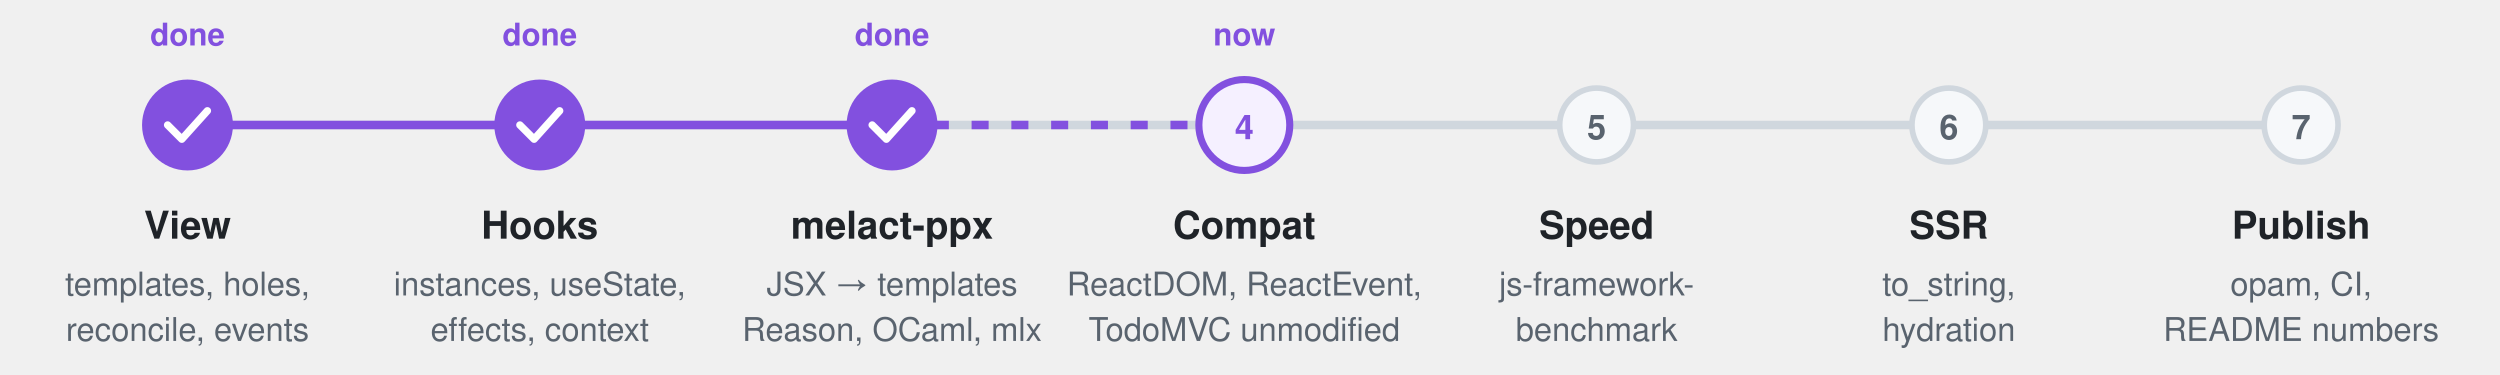
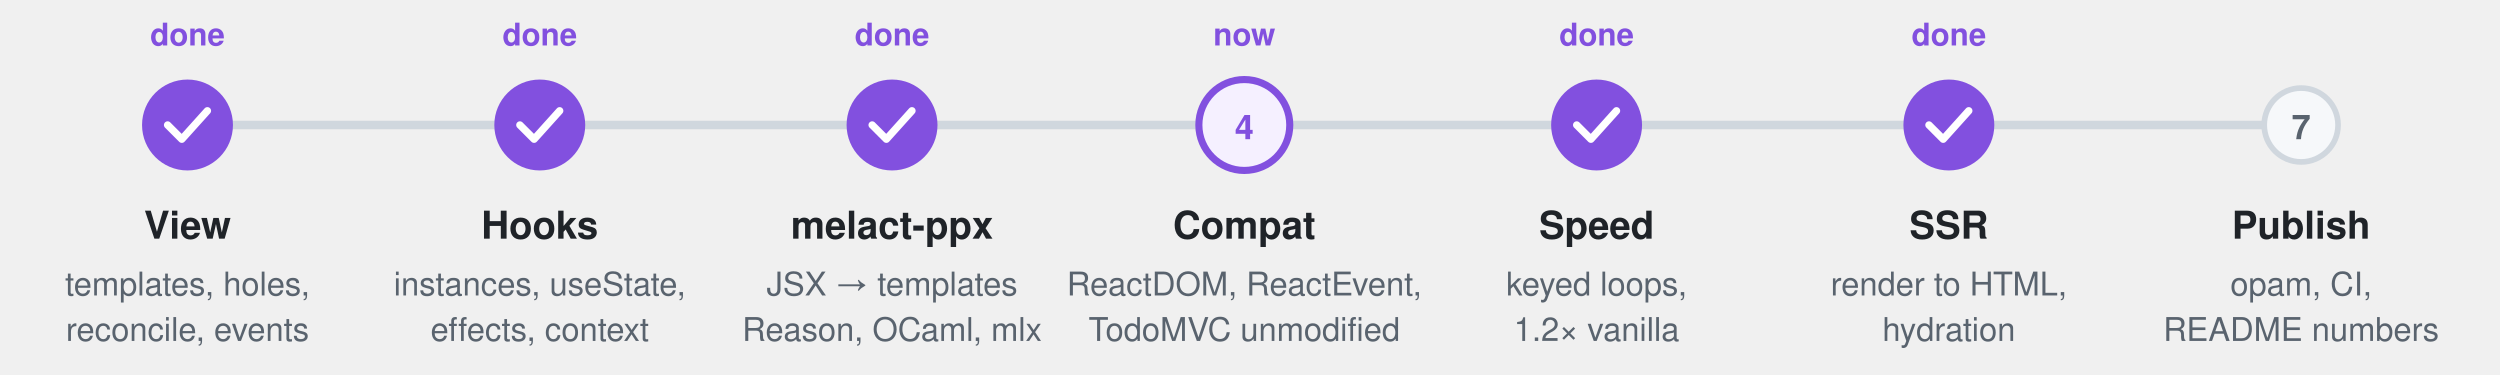
- <svg xmlns="http://www.w3.org/2000/svg" viewBox="0 0 880 132" width="880" height="132" role="img" aria-label="Roadmap: View, hooks and melact-ppx done; compatibility in progress; then speed, SSR, publish">
+ <svg xmlns="http://www.w3.org/2000/svg" viewBox="0 0 880 132" width="880" height="132" role="img" aria-label="Roadmap: View, hooks, melact-ppx, speed and server rendering with hydration done; compatibility in progress; publishing next">
  <style>text { font-family: -apple-system, BlinkMacSystemFont, 'Segoe UI', Helvetica, Arial, sans-serif; fill: #1f2328; }.mono { font-family: ui-monospace, SFMono-Regular, Menlo, Consolas, monospace; white-space: pre; }.muted { fill: #59636e; } .faint { fill: #8c959f; }.accent { fill: #8250df; } .green { fill: #1a7f37; }.orange { fill: #bc4c00; } .blue { fill: #0969da; }.flow { stroke-dasharray: 6 8; animation: flow 1.1s linear infinite; }@keyframes flow { to { stroke-dashoffset: -28; } }.pulse { animation: pulse 2.2s ease-in-out infinite; }@keyframes pulse { 0%, 100% { opacity: 1; } 50% { opacity: 0.35; } }@media (prefers-reduced-motion: reduce) { .flow, .pulse { animation: none; } }</style>
  <defs>
    <marker id="arrow-muted" viewBox="0 0 10 10" refX="9" refY="5" markerWidth="7" markerHeight="7" orient="auto-start-reverse">
      <path d="M0,0 L10,5 L0,10 z" fill="#59636e" />
    </marker>
    <marker id="arrow-accent" viewBox="0 0 10 10" refX="9" refY="5" markerWidth="7" markerHeight="7" orient="auto-start-reverse">
      <path d="M0,0 L10,5 L0,10 z" fill="#8250df" />
    </marker>
    <marker id="arrow-green" viewBox="0 0 10 10" refX="9" refY="5" markerWidth="7" markerHeight="7" orient="auto-start-reverse">
      <path d="M0,0 L10,5 L0,10 z" fill="#1a7f37" />
    </marker>
    <marker id="arrow-orange" viewBox="0 0 10 10" refX="9" refY="5" markerWidth="7" markerHeight="7" orient="auto-start-reverse">
      <path d="M0,0 L10,5 L0,10 z" fill="#bc4c00" />
    </marker>
    <marker id="arrow-blue" viewBox="0 0 10 10" refX="9" refY="5" markerWidth="7" markerHeight="7" orient="auto-start-reverse">
      <path d="M0,0 L10,5 L0,10 z" fill="#0969da" />
    </marker>
    <filter id="lift" x="-5%" y="-5%" width="110%" height="125%">
      <feDropShadow dx="0" dy="2" stdDeviation="3" flood-color="#1f2328" flood-opacity="0.10" />
    </filter>
    <linearGradient id="glow" x1="0" y1="0" x2="1" y2="0">
      <stop offset="0" stop-color="#8250df" />
      <stop offset="1" stop-color="#0969da" />
    </linearGradient>
  </defs>
  <line x1="66" y1="44" x2="810" y2="44" stroke="#d0d7de" stroke-width="3" />
-   <line x1="66" y1="44" x2="314" y2="44" stroke="#8250df" stroke-width="3" />
-   <line x1="314" y1="44" x2="438" y2="44" stroke="#8250df" stroke-width="3" class="flow" />
  <circle cx="66" cy="44" r="16" fill="#8250df" />
  <path d="M59,44 l5,5 l9,-10" fill="none" stroke="#ffffff" stroke-width="2.6" stroke-linecap="round" stroke-linejoin="round" />
  <text x="66" y="16" font-size="11" xml:space="preserve" class="accent" font-weight="700" text-anchor="middle">done</text>
  <text x="66" y="84" font-size="13.5" xml:space="preserve" font-weight="600" text-anchor="middle">View</text>
  <text x="66" y="104" font-size="11.5" xml:space="preserve" class="muted" text-anchor="middle">templates, holes,</text>
  <text x="66" y="120" font-size="11.5" xml:space="preserve" class="muted" text-anchor="middle">reconcile, events</text>
  <circle cx="190" cy="44" r="16" fill="#8250df" />
  <path d="M183,44 l5,5 l9,-10" fill="none" stroke="#ffffff" stroke-width="2.6" stroke-linecap="round" stroke-linejoin="round" />
  <text x="190" y="16" font-size="11" xml:space="preserve" class="accent" font-weight="700" text-anchor="middle">done</text>
  <text x="190" y="84" font-size="13.5" xml:space="preserve" font-weight="600" text-anchor="middle">Hooks</text>
  <text x="190" y="104" font-size="11.5" xml:space="preserve" class="muted" text-anchor="middle">instances, useState,</text>
  <text x="190" y="120" font-size="11.5" xml:space="preserve" class="muted" text-anchor="middle">effects, context</text>
  <circle cx="314" cy="44" r="16" fill="#8250df" />
  <path d="M307,44 l5,5 l9,-10" fill="none" stroke="#ffffff" stroke-width="2.6" stroke-linecap="round" stroke-linejoin="round" />
  <text x="314" y="16" font-size="11" xml:space="preserve" class="accent" font-weight="700" text-anchor="middle">done</text>
  <text x="314" y="84" font-size="13.5" xml:space="preserve" font-weight="600" text-anchor="middle">melact-ppx</text>
  <text x="314" y="104" font-size="11.5" xml:space="preserve" class="muted" text-anchor="middle">JSX → templates</text>
  <text x="314" y="120" font-size="11.5" xml:space="preserve" class="muted" text-anchor="middle">Reason, OCaml, mlx</text>
  <circle cx="438" cy="44" r="16" fill="#f5f0ff" stroke="#8250df" stroke-width="2.5" class="pulse" />
  <text x="438" y="49" font-size="12" xml:space="preserve" class="accent" font-weight="700" text-anchor="middle">4</text>
  <text x="438" y="16" font-size="11" xml:space="preserve" class="accent" font-weight="700" text-anchor="middle">now</text>
  <text x="438" y="84" font-size="13.5" xml:space="preserve" font-weight="600" text-anchor="middle">Compat</text>
  <text x="438" y="104" font-size="11.5" xml:space="preserve" class="muted" text-anchor="middle">ReactDOM, ReactEvent,</text>
  <text x="438" y="120" font-size="11.5" xml:space="preserve" class="muted" text-anchor="middle">TodoMVC unmodified</text>
-   <circle cx="562" cy="44" r="13" fill="#f6f8fa" stroke="#d0d7de" stroke-width="2" />
-   <text x="562" y="49" font-size="12" xml:space="preserve" class="muted" font-weight="700" text-anchor="middle">5</text>
+   <circle cx="562" cy="44" r="16" fill="#8250df" />
+   <path d="M555,44 l5,5 l9,-10" fill="none" stroke="#ffffff" stroke-width="2.6" stroke-linecap="round" stroke-linejoin="round" />
+   <text x="562" y="16" font-size="11" xml:space="preserve" class="accent" font-weight="700" text-anchor="middle">done</text>
  <text x="562" y="84" font-size="13.5" xml:space="preserve" font-weight="600" text-anchor="middle">Speed</text>
-   <text x="562" y="104" font-size="11.5" xml:space="preserve" class="muted" text-anchor="middle">js-framework-</text>
-   <text x="562" y="120" font-size="11.5" xml:space="preserve" class="muted" text-anchor="middle">benchmark</text>
-   <circle cx="686" cy="44" r="13" fill="#f6f8fa" stroke="#d0d7de" stroke-width="2" />
-   <text x="686" y="49" font-size="12" xml:space="preserve" class="muted" font-weight="700" text-anchor="middle">6</text>
+   <text x="562" y="104" font-size="11.5" xml:space="preserve" class="muted" text-anchor="middle">keyed loops,</text>
+   <text x="562" y="120" font-size="11.5" xml:space="preserve" class="muted" text-anchor="middle">1.2× vanilla</text>
+   <circle cx="686" cy="44" r="16" fill="#8250df" />
+   <path d="M679,44 l5,5 l9,-10" fill="none" stroke="#ffffff" stroke-width="2.6" stroke-linecap="round" stroke-linejoin="round" />
+   <text x="686" y="16" font-size="11" xml:space="preserve" class="accent" font-weight="700" text-anchor="middle">done</text>
  <text x="686" y="84" font-size="13.5" xml:space="preserve" font-weight="600" text-anchor="middle">SSR</text>
-   <text x="686" y="104" font-size="11.5" xml:space="preserve" class="muted" text-anchor="middle">to_string,</text>
+   <text x="686" y="104" font-size="11.5" xml:space="preserve" class="muted" text-anchor="middle">render to HTML,</text>
  <text x="686" y="120" font-size="11.5" xml:space="preserve" class="muted" text-anchor="middle">hydration</text>
  <circle cx="810" cy="44" r="13" fill="#f6f8fa" stroke="#d0d7de" stroke-width="2" />
  <text x="810" y="49" font-size="12" xml:space="preserve" class="muted" font-weight="700" text-anchor="middle">7</text>
  <text x="810" y="84" font-size="13.5" xml:space="preserve" font-weight="600" text-anchor="middle">Publish</text>
  <text x="810" y="104" font-size="11.5" xml:space="preserve" class="muted" text-anchor="middle">opam, CI,</text>
  <text x="810" y="120" font-size="11.5" xml:space="preserve" class="muted" text-anchor="middle">README numbers</text>
</svg>
